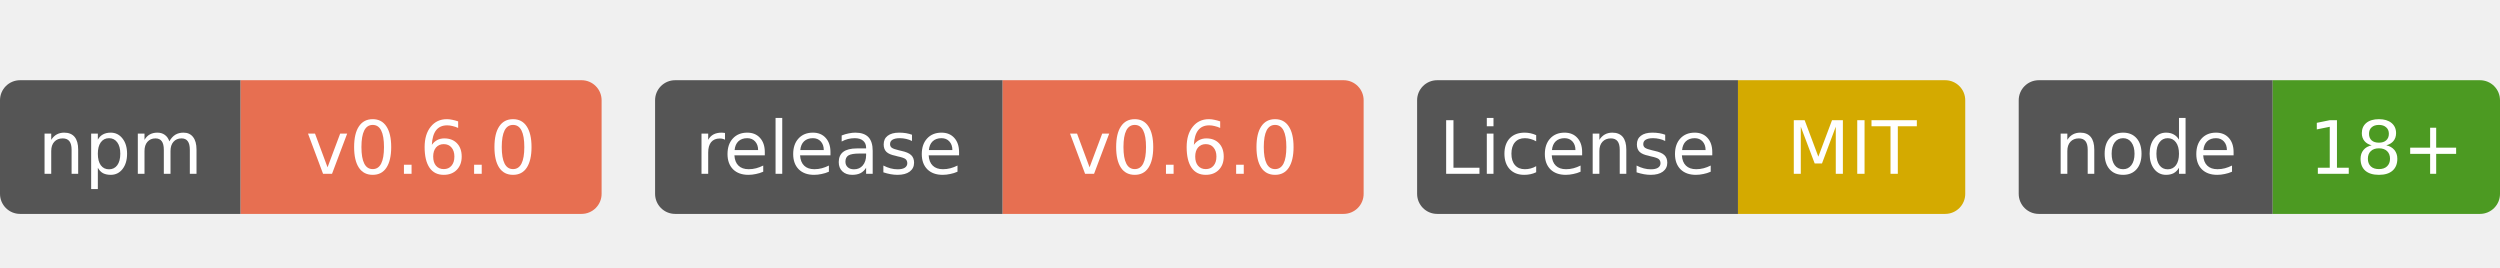
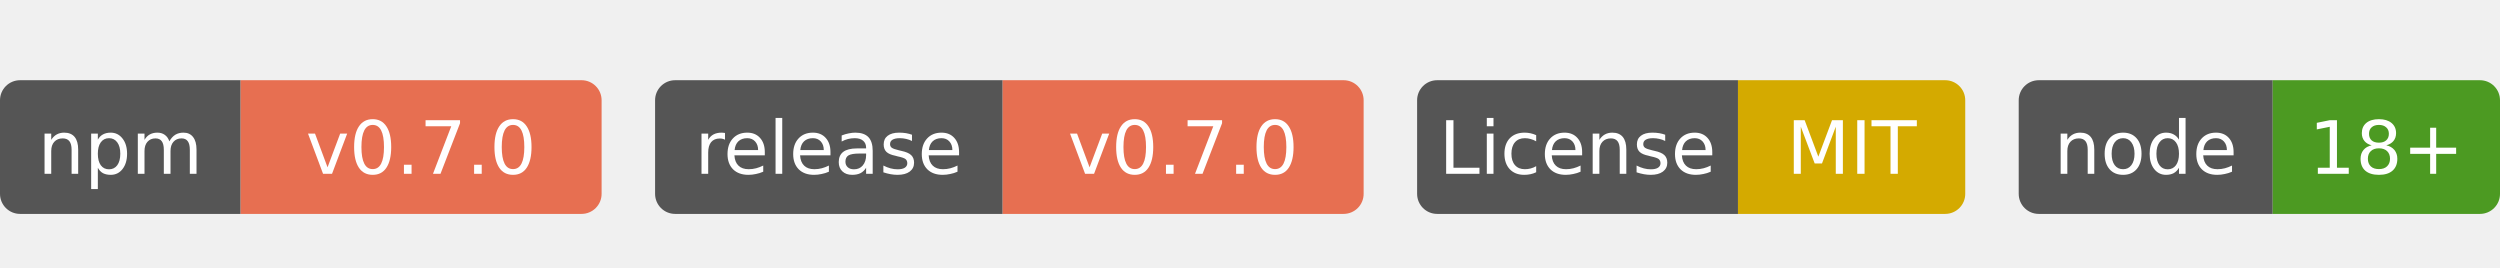
- <svg xmlns="http://www.w3.org/2000/svg" width="374" height="40" viewBox="0 0 374 40" role="img" aria-label="npm v0.6.0, release v0.6.0, MIT license, Node 18+">
+ <svg xmlns="http://www.w3.org/2000/svg" width="374" height="40" viewBox="0 0 374 40" role="img" aria-label="npm v0.7.0, release v0.7.0, MIT license, Node 18+">
  <defs>
    <clipPath id="npm">
      <rect x="0" y="12" width="90" height="20" rx="3" />
    </clipPath>
    <clipPath id="release">
      <rect x="98" y="12" width="106" height="20" rx="3" />
    </clipPath>
    <clipPath id="license">
      <rect x="212" y="12" width="82" height="20" rx="3" />
    </clipPath>
    <clipPath id="node">
      <rect x="302" y="12" width="72" height="20" rx="3" />
    </clipPath>
  </defs>
  <g clip-path="url(#npm)">
    <rect x="0" y="12" width="36" height="20" fill="#555" />
    <rect x="36" y="12" width="54" height="20" fill="#e76f51" />
  </g>
  <g clip-path="url(#release)">
    <rect x="98" y="12" width="52" height="20" fill="#555" />
    <rect x="150" y="12" width="54" height="20" fill="#e76f51" />
  </g>
  <g clip-path="url(#license)">
    <rect x="212" y="12" width="48" height="20" fill="#555" />
    <rect x="260" y="12" width="34" height="20" fill="#d4aa00" />
  </g>
  <g clip-path="url(#node)">
    <rect x="302" y="12" width="38" height="20" fill="#555" />
    <rect x="340" y="12" width="34" height="20" fill="#4c9a22" />
  </g>
  <g fill="#fff" font-family="Verdana,DejaVu Sans,sans-serif" font-size="11">
    <text x="18" y="26" text-anchor="middle">npm</text>
-     <text x="63" y="26" text-anchor="middle">v0.6.0</text>
+     <text x="63" y="26" text-anchor="middle">v0.7.0</text>
    <text x="124" y="26" text-anchor="middle">release</text>
-     <text x="177" y="26" text-anchor="middle">v0.6.0</text>
+     <text x="177" y="26" text-anchor="middle">v0.7.0</text>
    <text x="236" y="26" text-anchor="middle">License</text>
    <text x="277" y="26" text-anchor="middle">MIT</text>
    <text x="321" y="26" text-anchor="middle">node</text>
    <text x="357" y="26" text-anchor="middle">18+</text>
  </g>
</svg>
